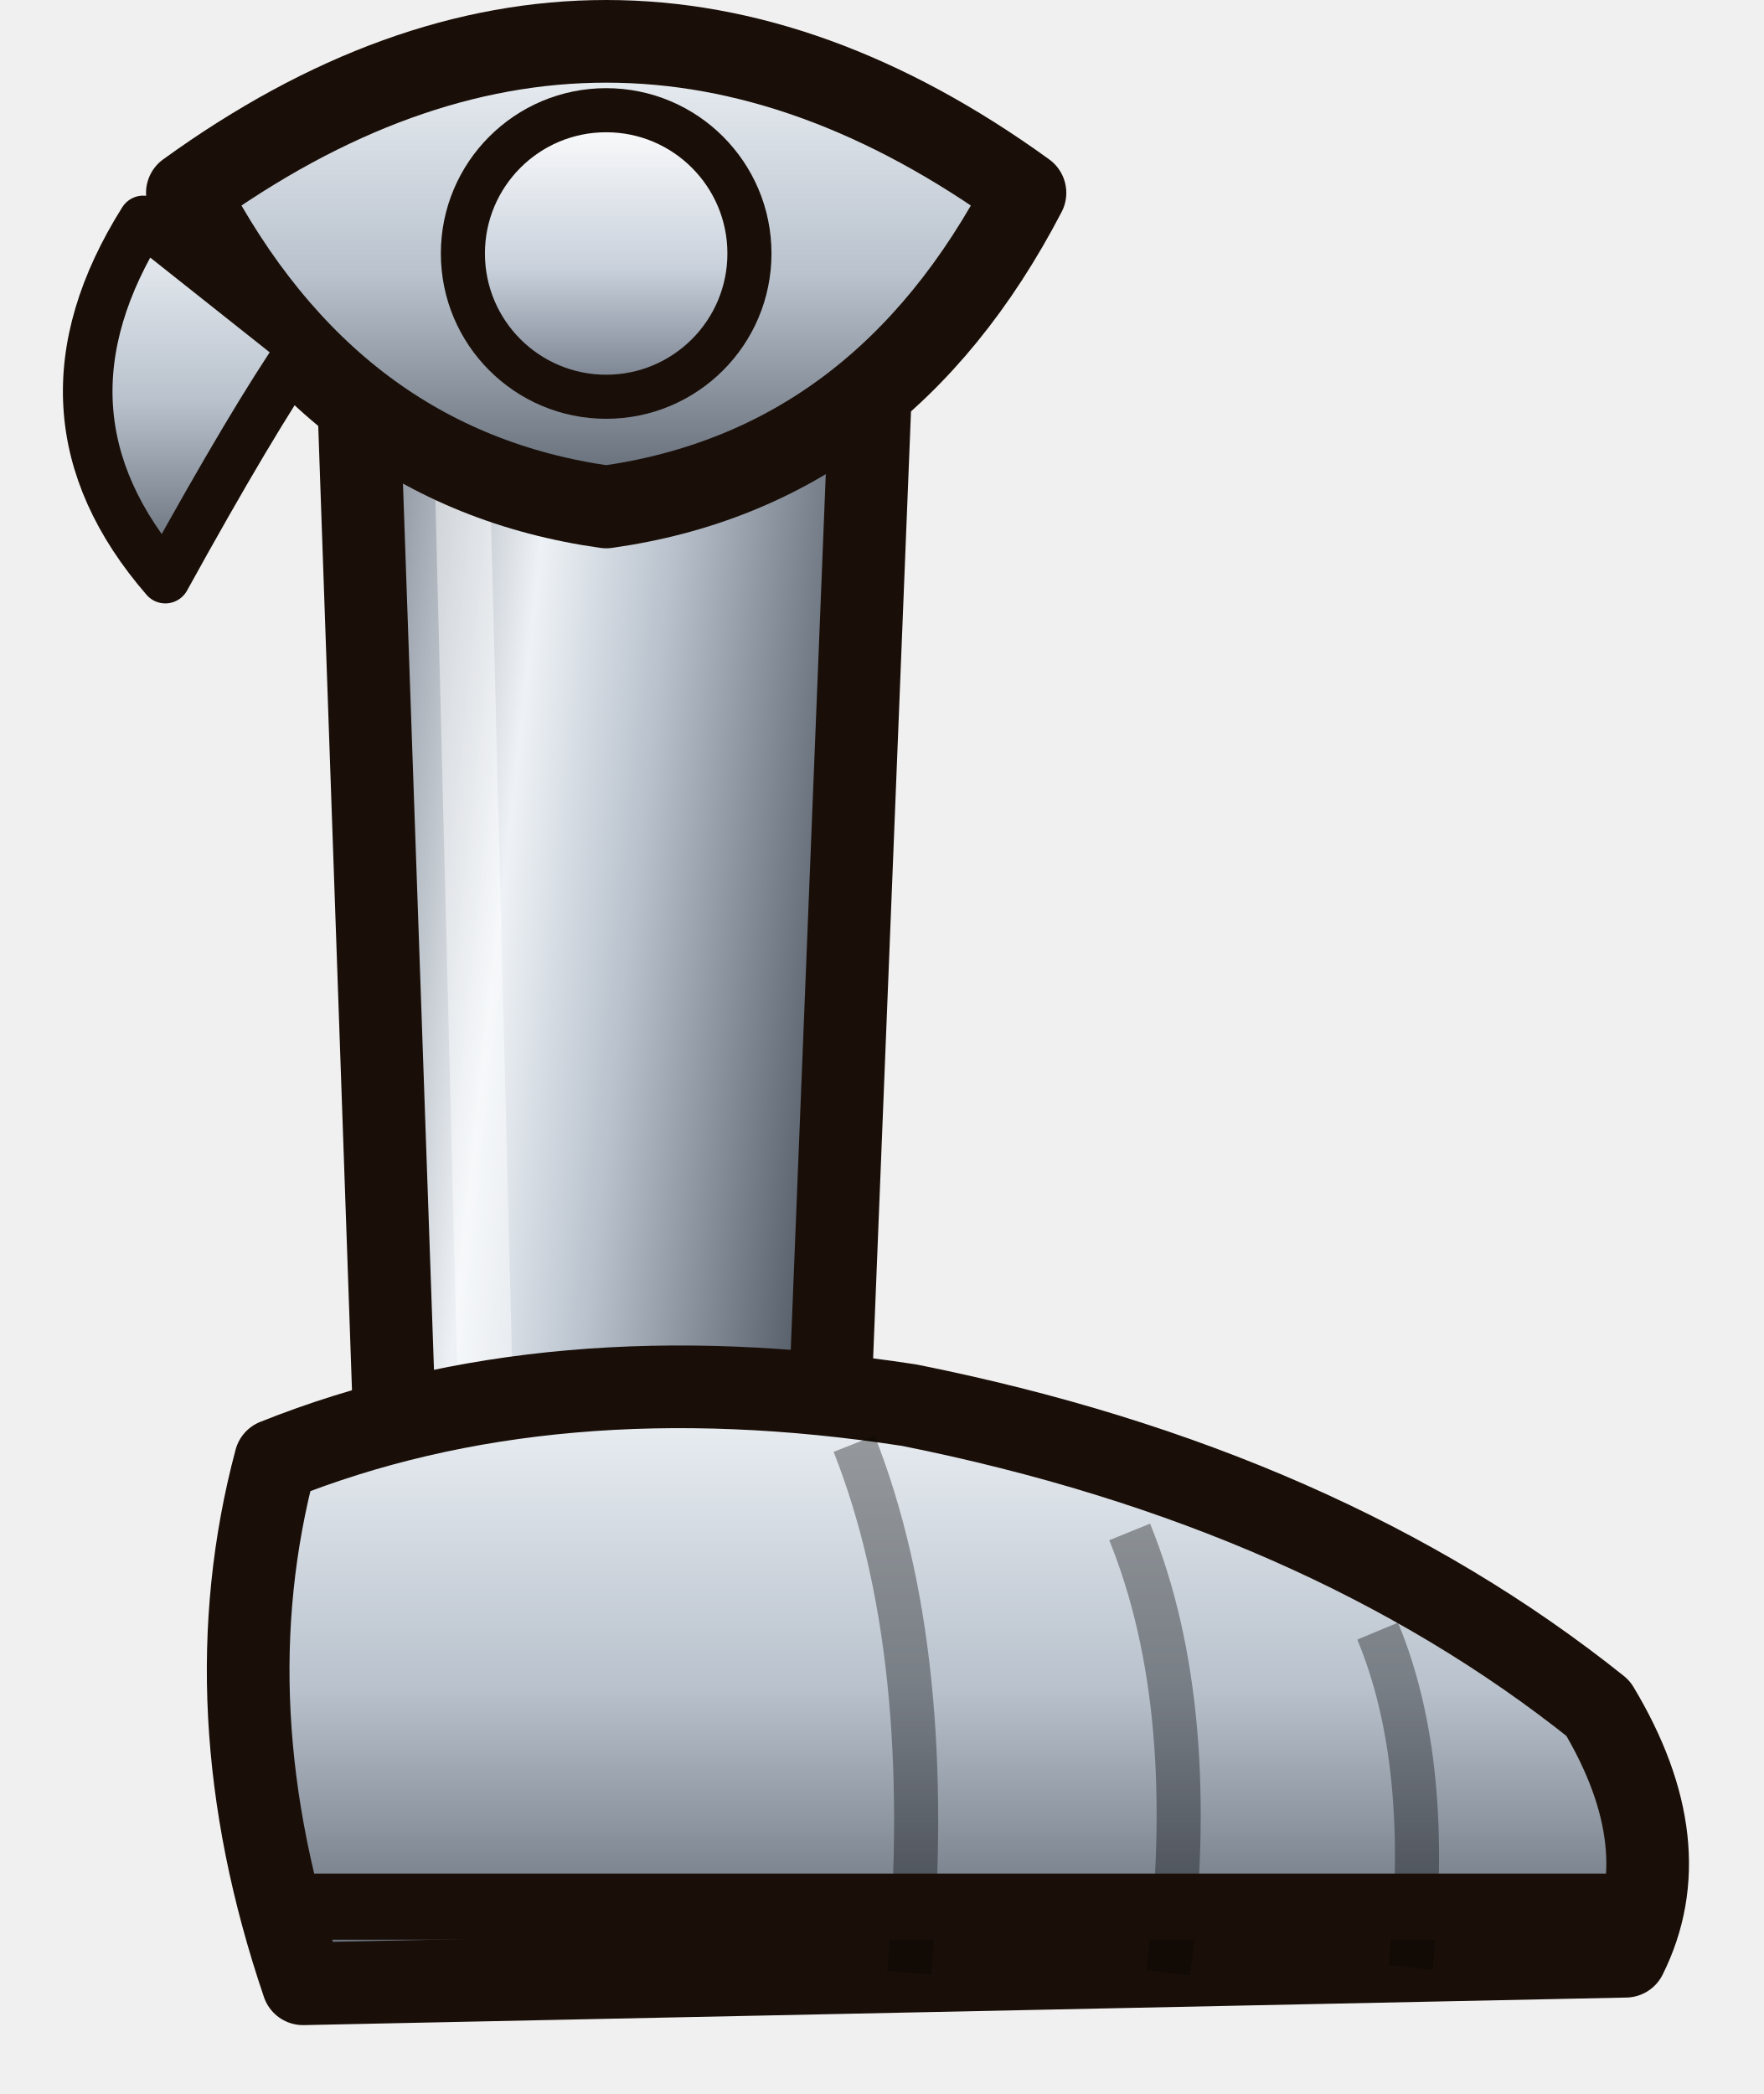
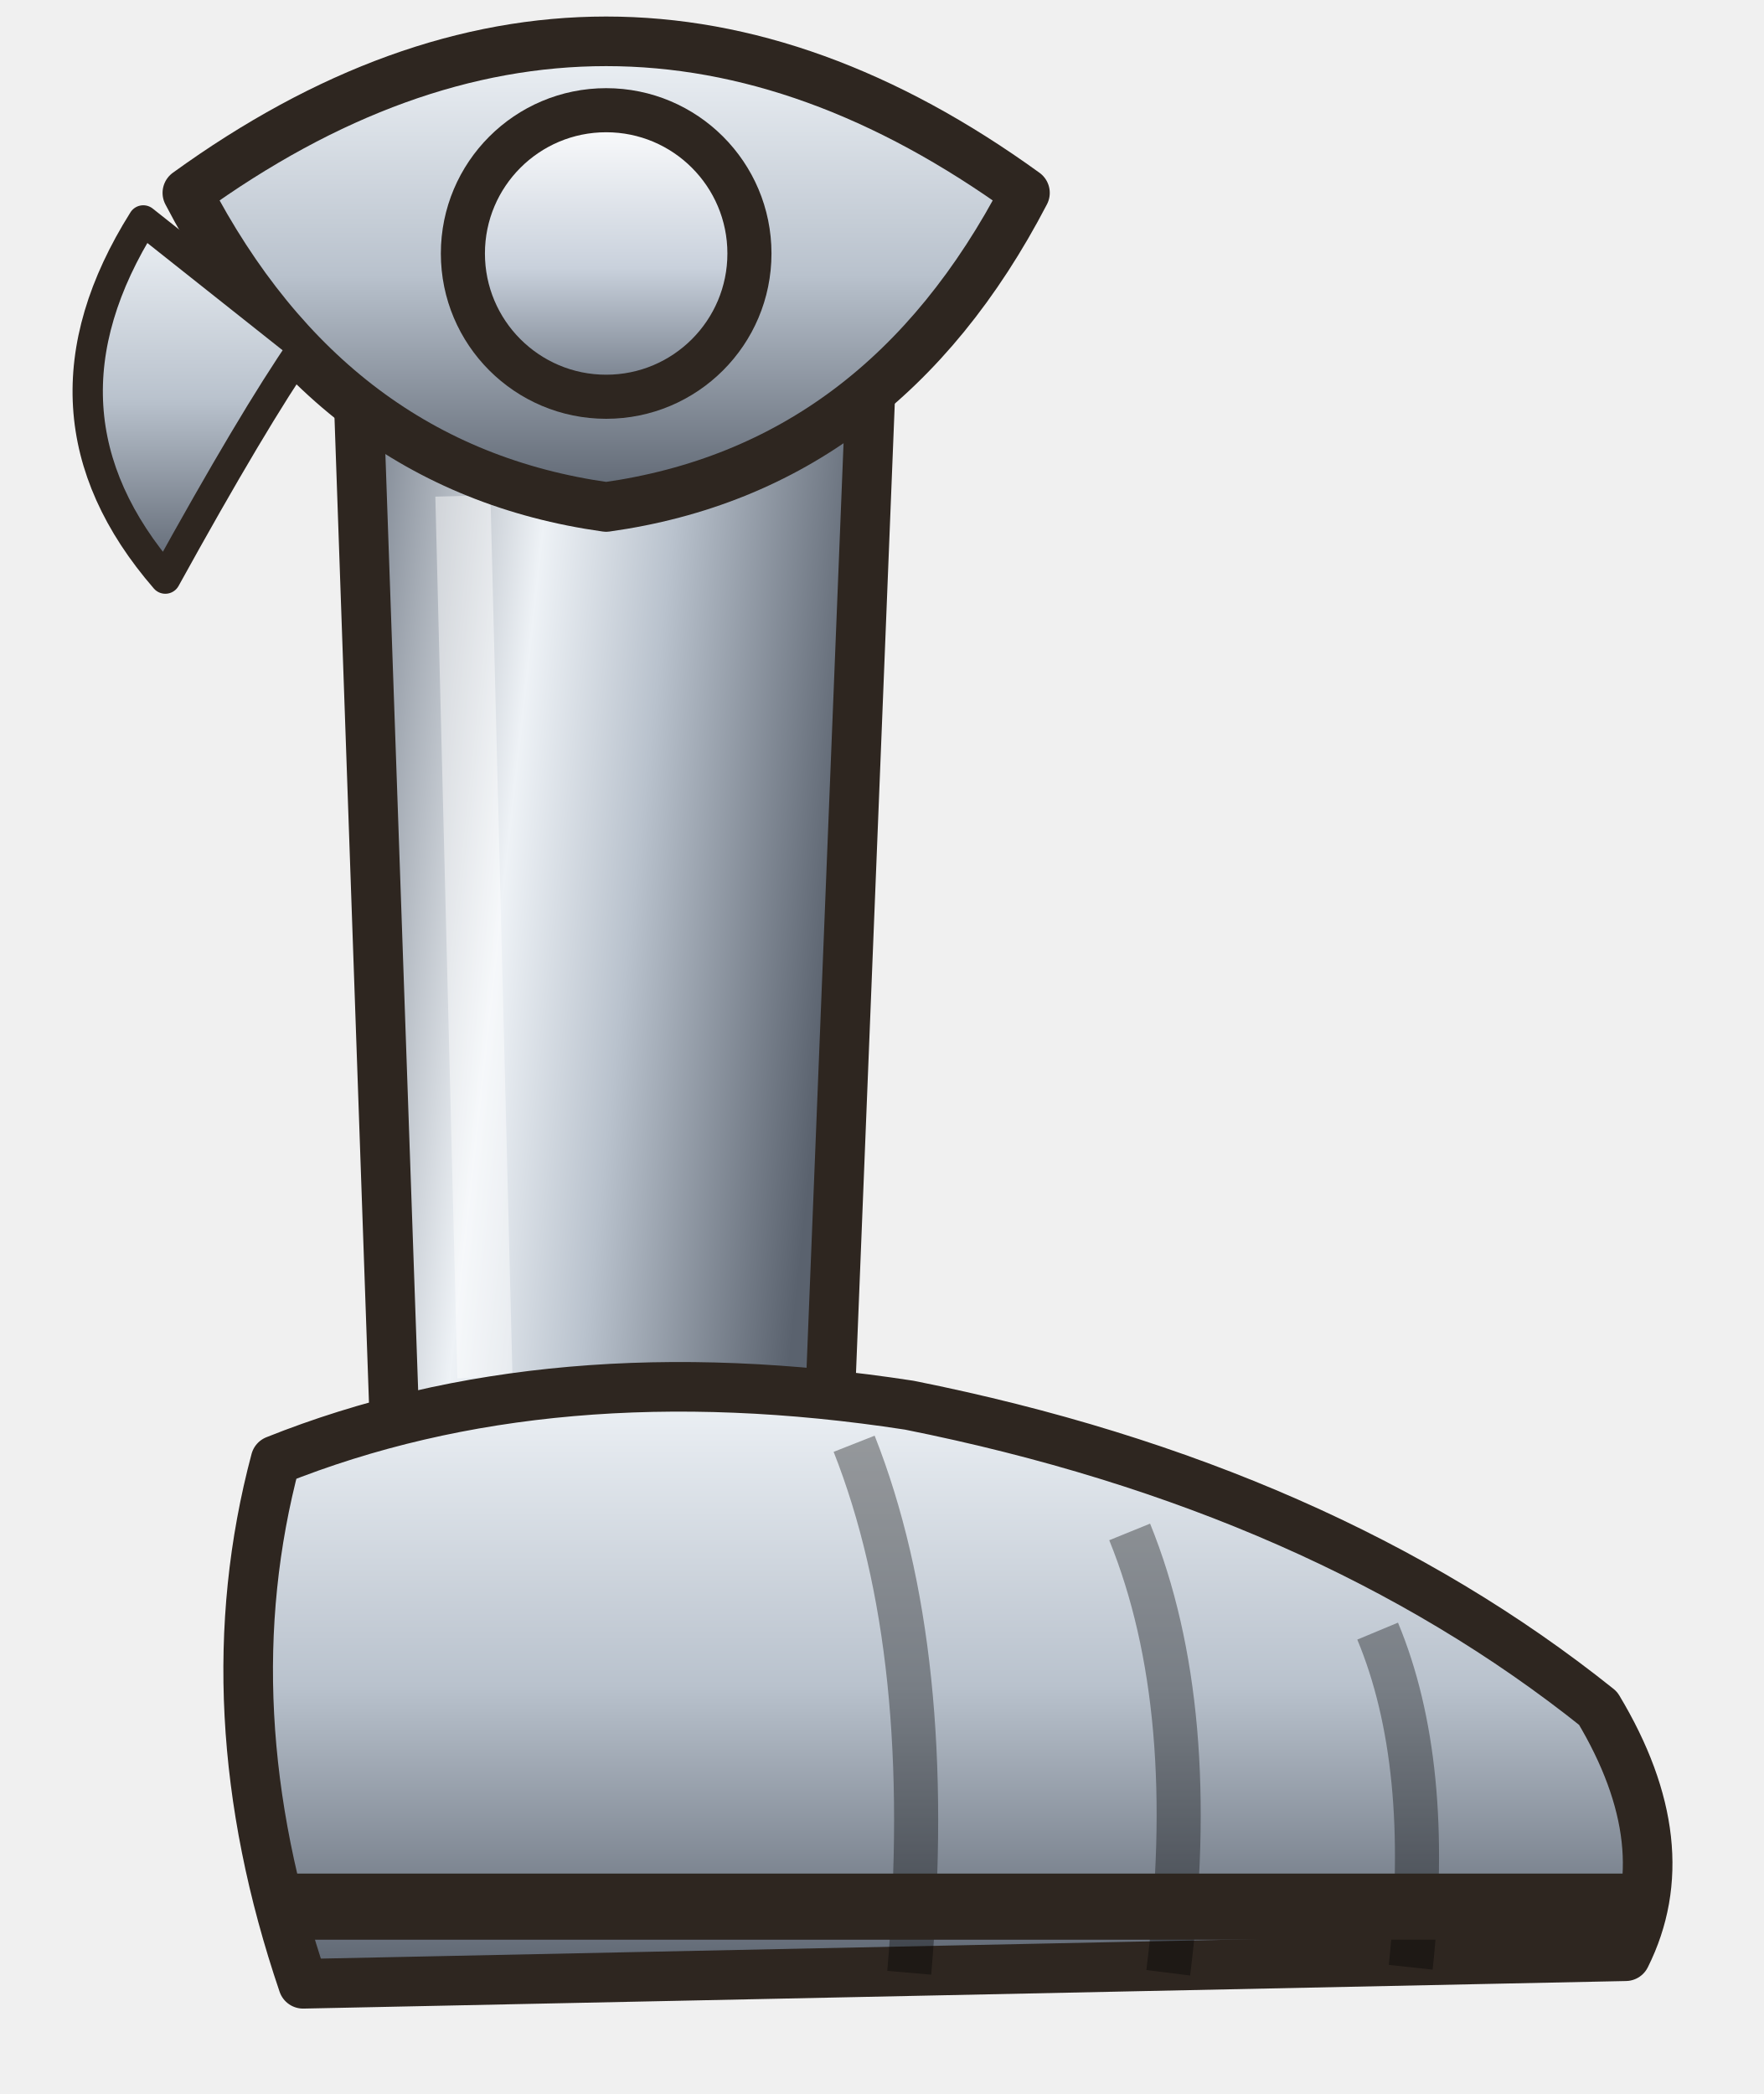
<svg xmlns="http://www.w3.org/2000/svg" width="32" height="38" viewBox="0 0 32 38">
  <defs>
    <linearGradient id="steel" x1="0" y1="0" x2="1" y2="0.25">
      <stop offset="0" stop-color="#6f7885" />
      <stop offset="0.38" stop-color="#eef2f6" />
      <stop offset="0.62" stop-color="#b9c2cd" />
      <stop offset="1" stop-color="#5a626e" />
    </linearGradient>
    <linearGradient id="steelv" x1="0" y1="0" x2="0" y2="1">
      <stop offset="0" stop-color="#eef2f6" />
      <stop offset="0.5" stop-color="#b9c2cd" />
      <stop offset="1" stop-color="#5a626e" />
    </linearGradient>
    <linearGradient id="gold" x1="0" y1="0" x2="0" y2="1">
      <stop offset="0" stop-color="#ffffff" />
      <stop offset="0.55" stop-color="#c9d1dc" />
      <stop offset="1" stop-color="#6f7885" />
    </linearGradient>
  </defs>
-   <path d="M6.5 7 Q11 5 15.8 7 L15 27 L7.2 27 Z" fill="url(#steel)" stroke="#1a0f08" stroke-width="1.5" stroke-linejoin="round" />
+   <path d="M6.5 7 Q11 5 15.8 7 L15 27 L7.2 27 Z" fill="url(#steel)" stroke="#2e2620" stroke-width="0.9" stroke-linejoin="round" />
  <path d="M8.4 9 L8.8 25" stroke="#ffffff" stroke-width="1" opacity="0.45" />
-   <path d="M5 26.5 Q10 24.5 16.5 25.5 Q24 27 29 31 Q30.5 33.5 29.5 35.5 L5.5 36 Q3.8 31 5 26.5 Z" fill="url(#steelv)" stroke="#1a0f08" stroke-width="1.5" stroke-linejoin="round" />
+   <path d="M5 26.5 Q10 24.5 16.5 25.5 Q24 27 29 31 Q30.5 33.5 29.5 35.5 L5.5 36 Q3.8 31 5 26.5 Z" fill="url(#steelv)" stroke="#2e2620" stroke-width="0.9" stroke-linejoin="round" />
  <path d="M15.5 26.2 Q17 30 16.5 35.8 M20.5 27.8 Q21.8 31 21.2 35.8 M25 29.6 Q26 32 25.6 35.7" fill="none" stroke="#000000" stroke-opacity="0.35" stroke-width="0.8" />
-   <path d="M4.8 34.6 L29.8 34.6" stroke="#1a0f08" stroke-width="1.2" />
-   <path d="M3.4 3.5 Q11 -2 18.6 3.5 Q16 8.5 11 9.2 Q6 8.5 3.4 3.5 Z" fill="url(#steelv)" stroke="#1a0f08" stroke-width="1.5" stroke-linejoin="round" />
-   <circle cx="11" cy="4.6" r="2.6" fill="url(#gold)" stroke="#1a0f08" stroke-width="0.8" />
-   <path d="M2.6 4 Q0.4 7.5 3 10.5 Q4.6 7.6 5.5 6.3 Z" fill="url(#steelv)" stroke="#1a0f08" stroke-width="0.9" stroke-linejoin="round" />
+   <path d="M4.8 34.6 L29.8 34.6" stroke="#2e2620" stroke-width="1.2" />
+   <path d="M3.4 3.5 Q11 -2 18.6 3.5 Q16 8.5 11 9.2 Q6 8.5 3.4 3.5 Z" fill="url(#steelv)" stroke="#2e2620" stroke-width="0.9" stroke-linejoin="round" />
+   <circle cx="11" cy="4.6" r="2.6" fill="url(#gold)" stroke="#2e2620" stroke-width="0.8" />
+   <path d="M2.6 4 Q0.4 7.5 3 10.5 Q4.6 7.6 5.5 6.3 Z" fill="url(#steelv)" stroke="#2e2620" stroke-width="0.55" stroke-linejoin="round" />
</svg>
